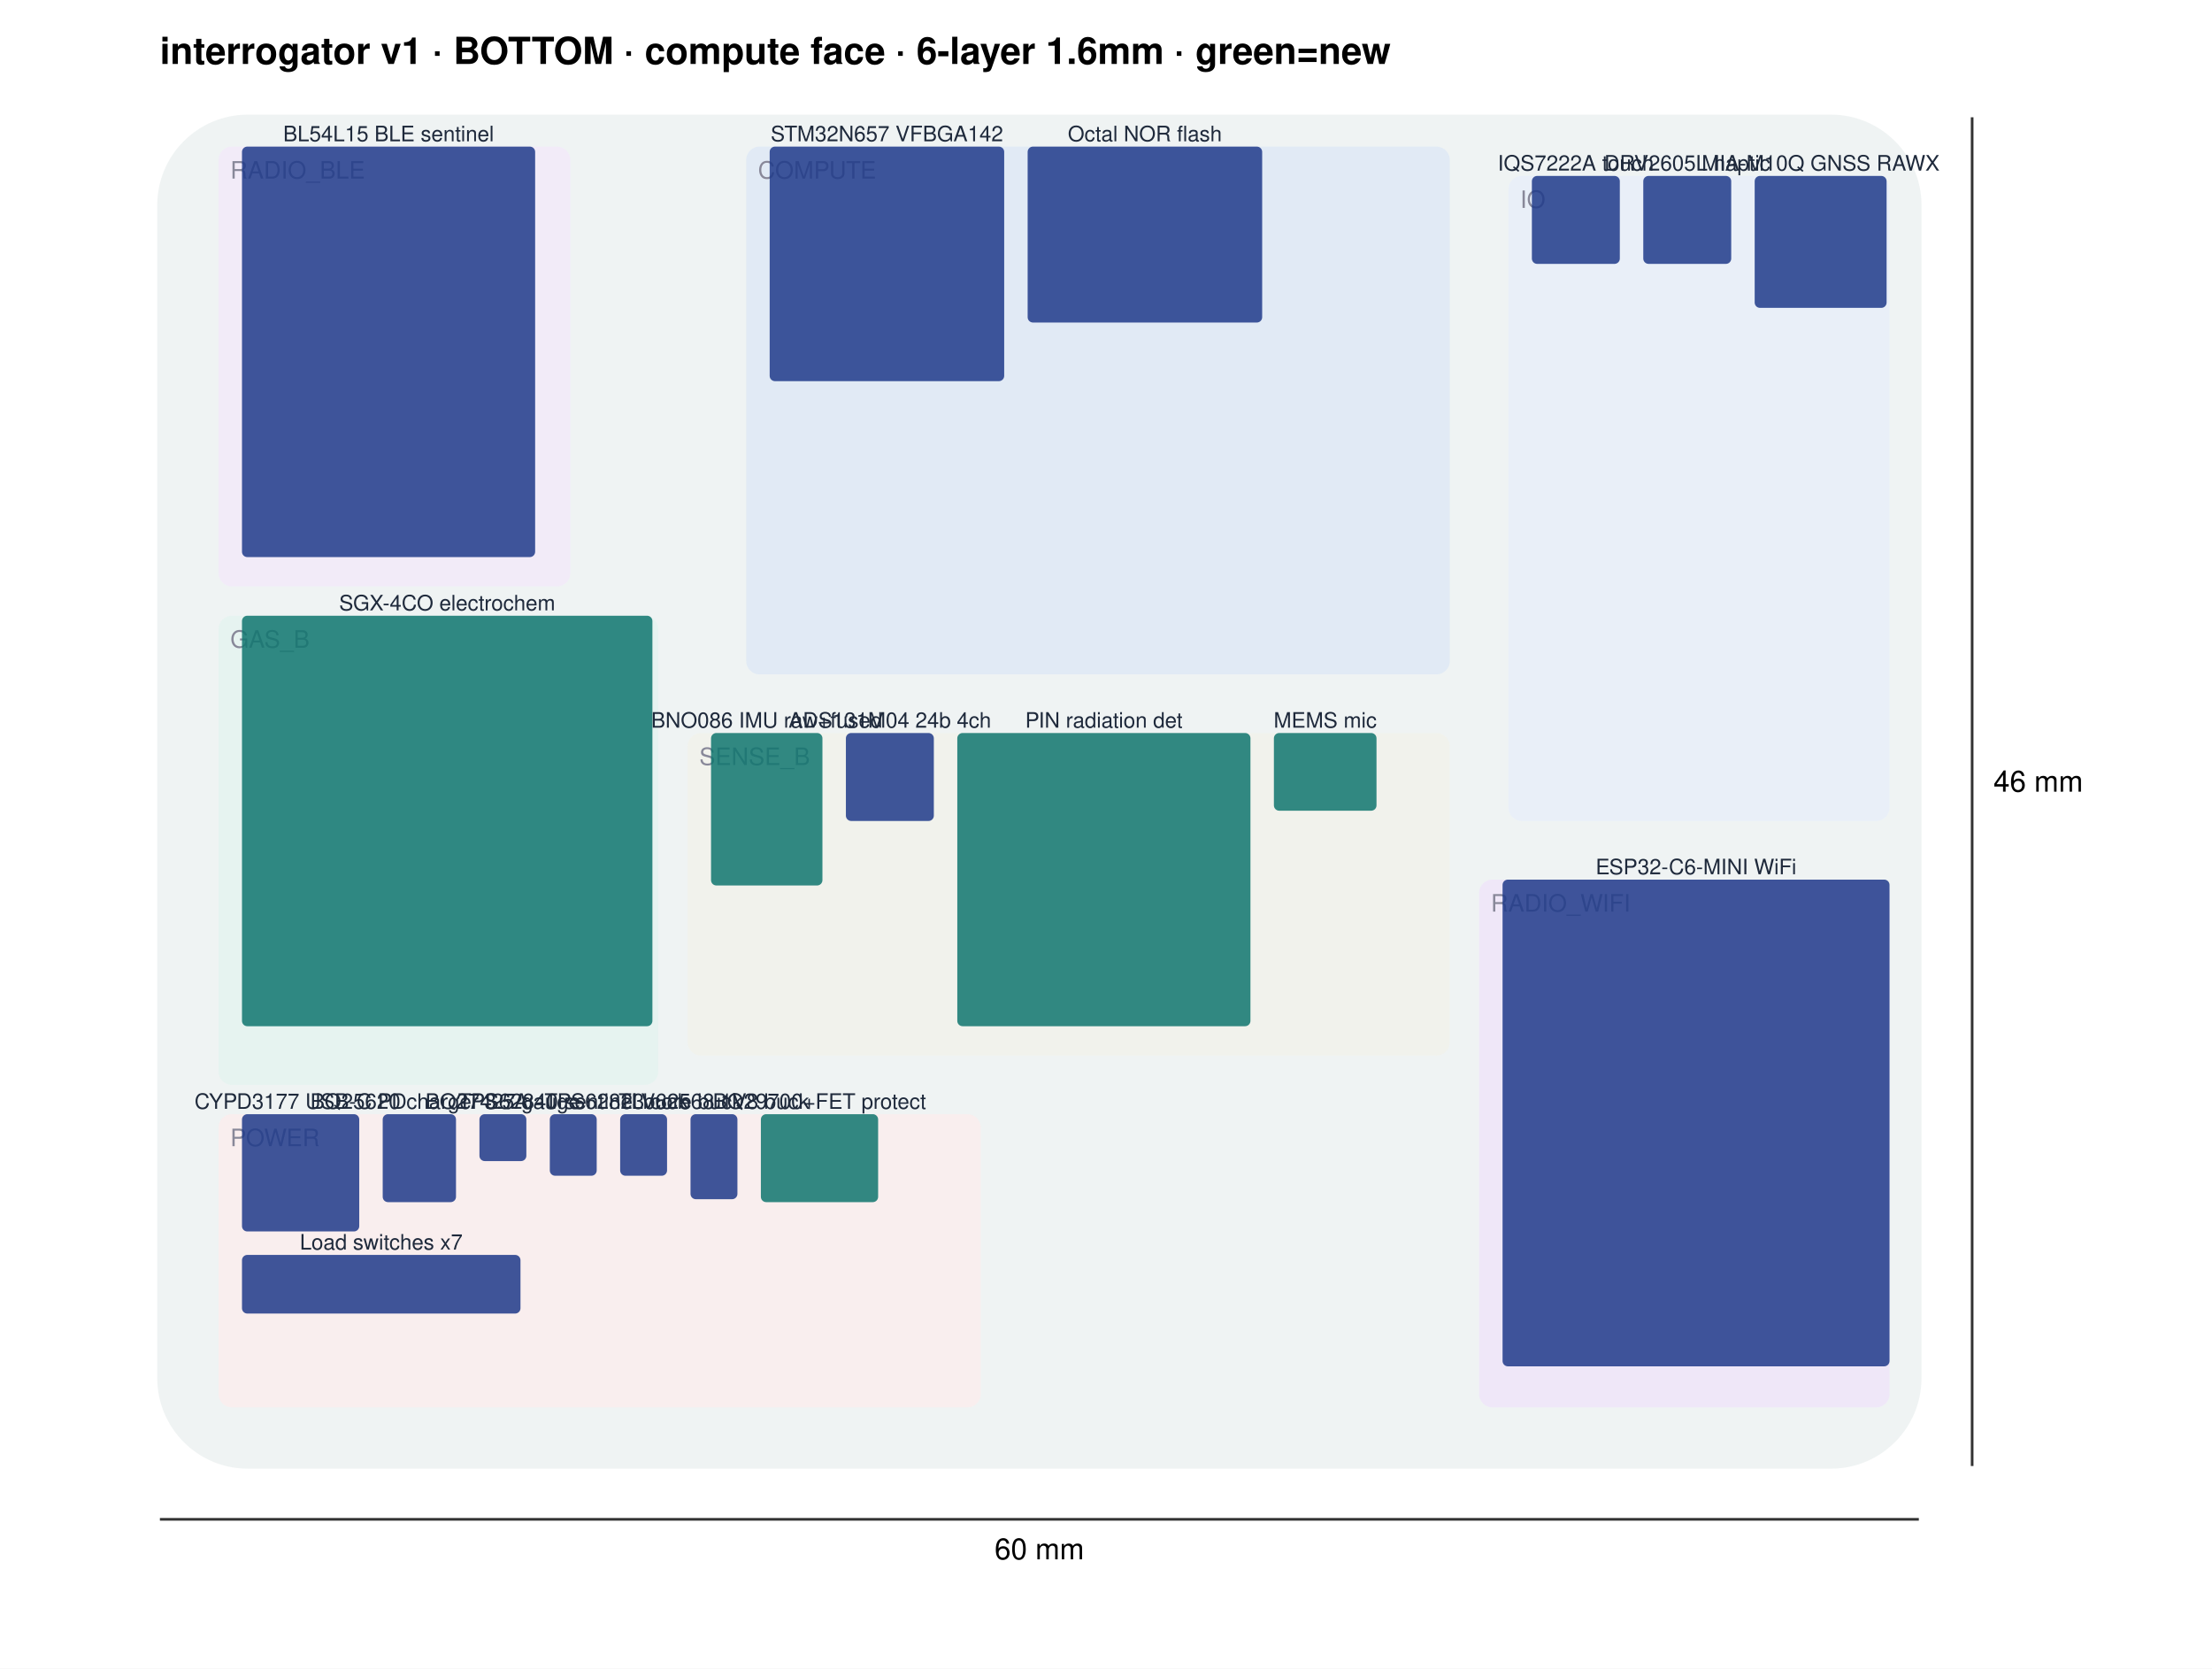
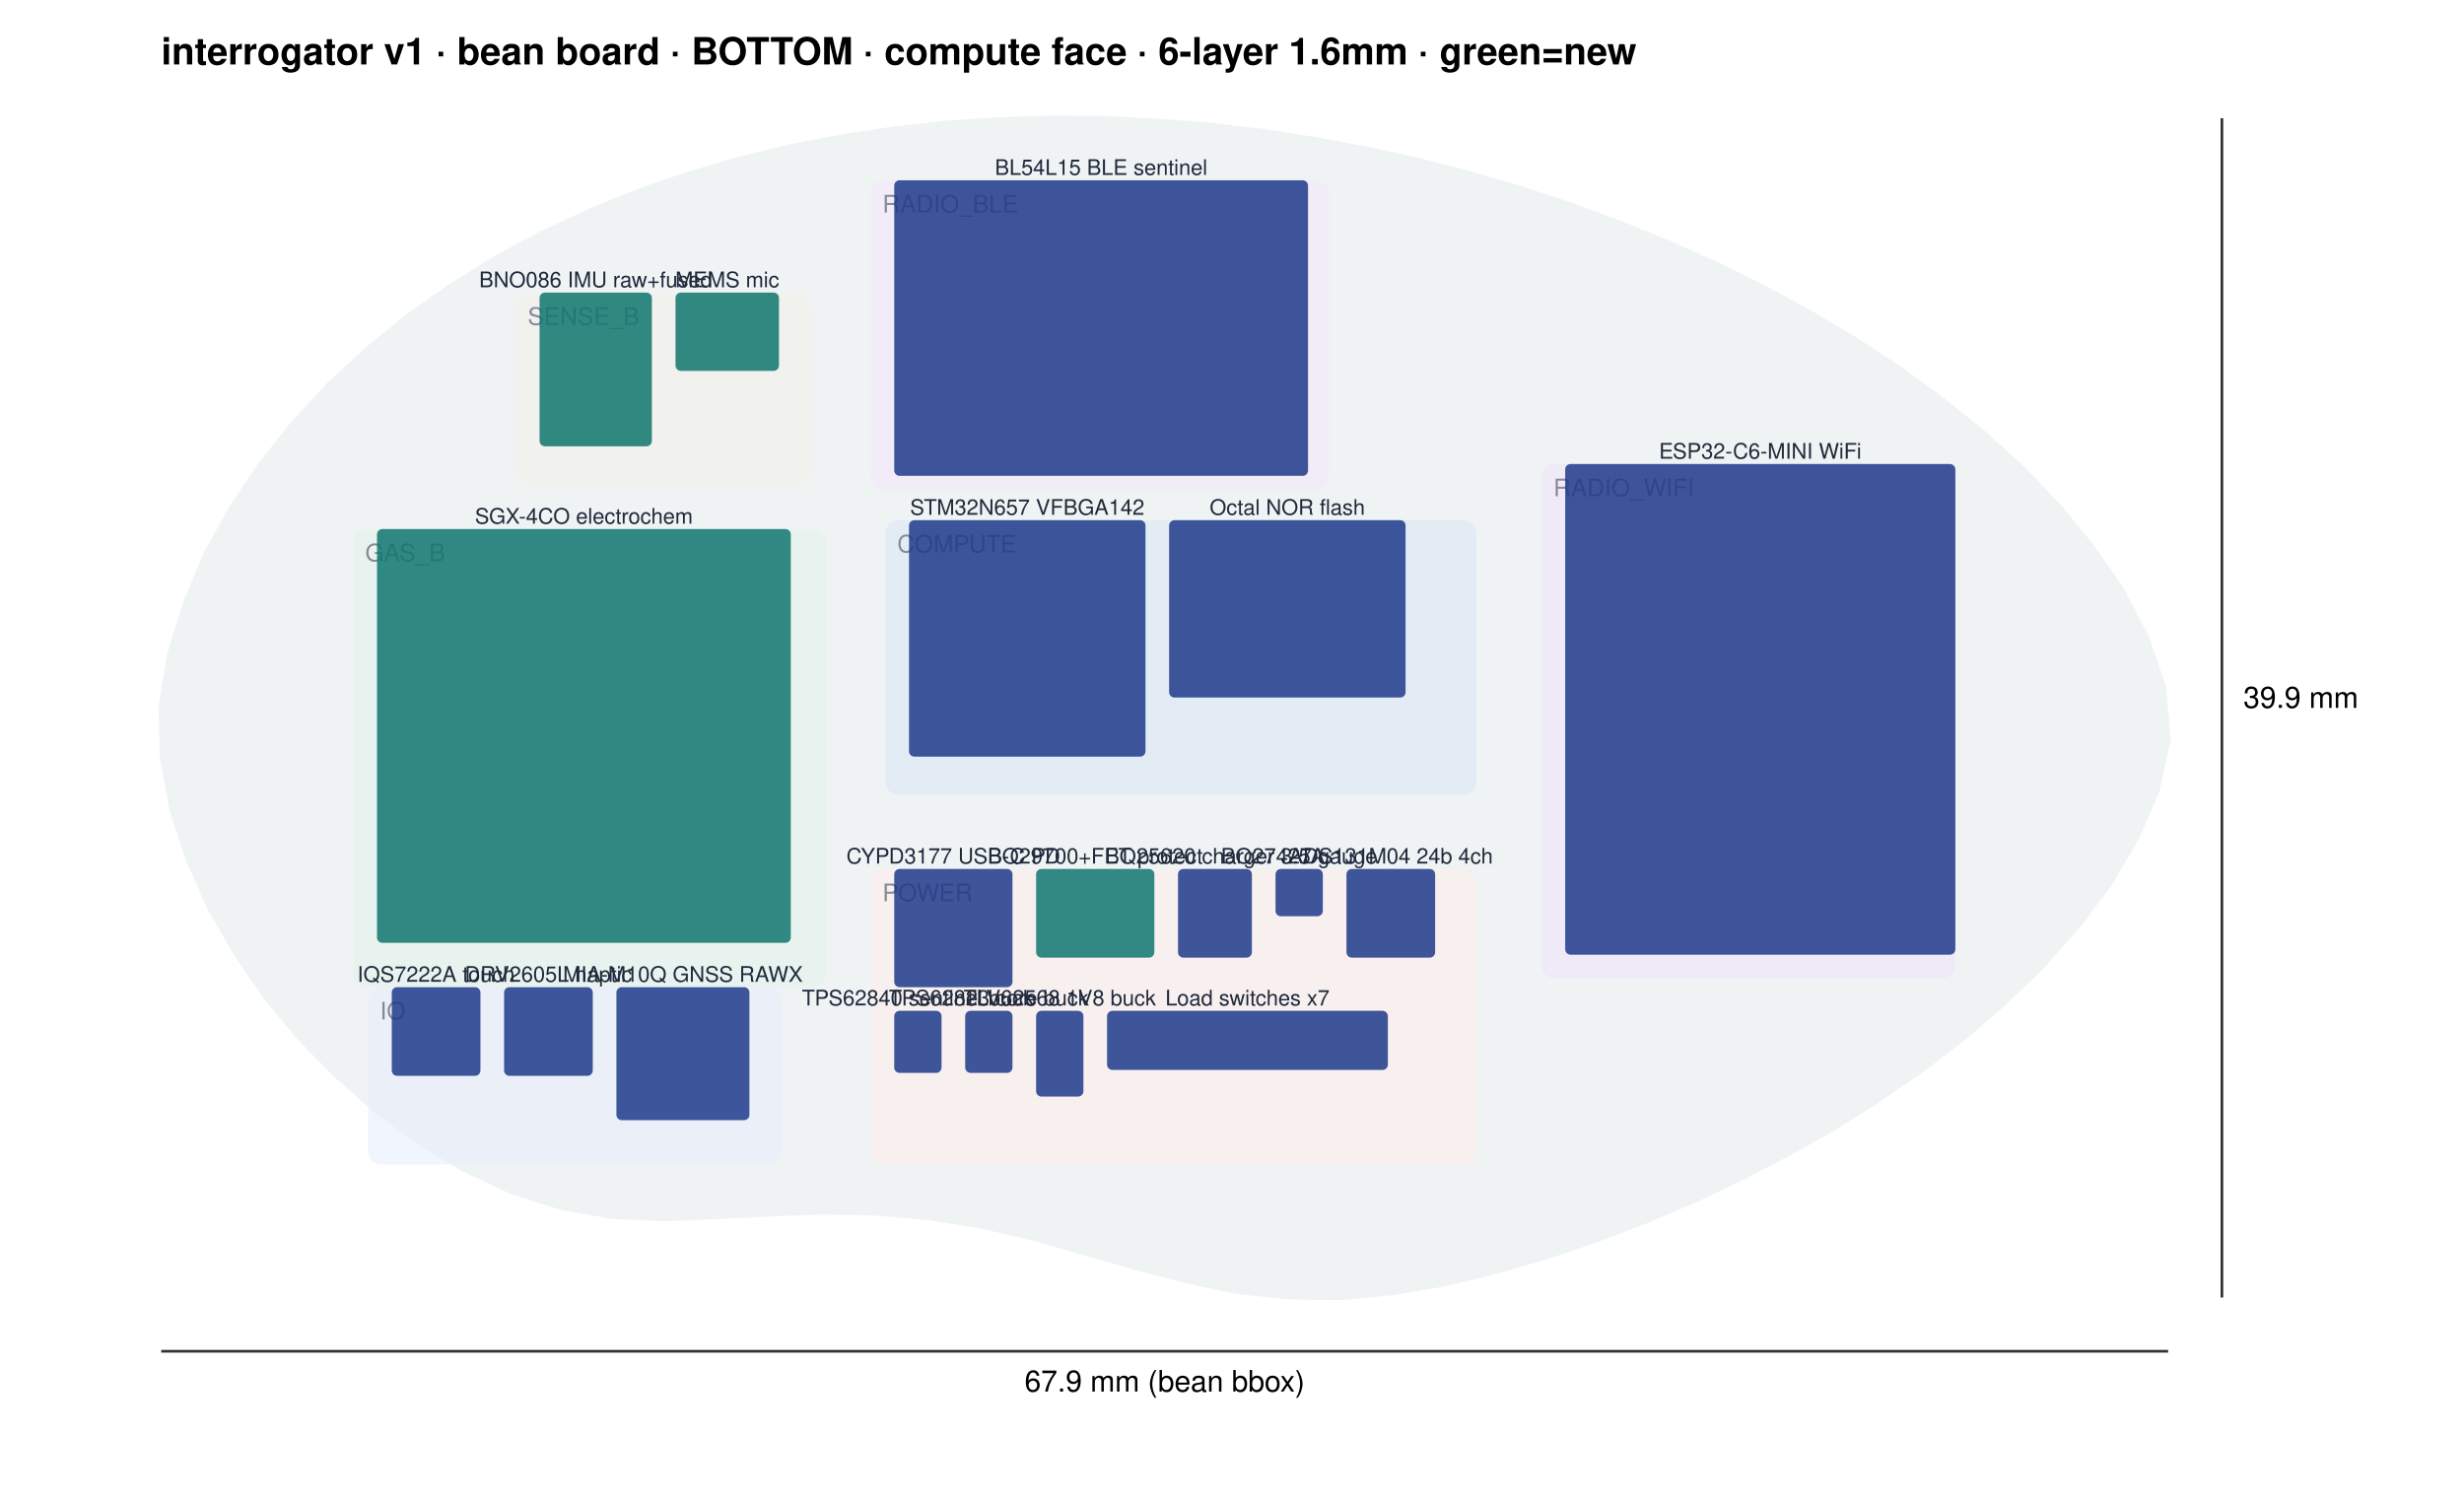
- <svg xmlns="http://www.w3.org/2000/svg" width="830.0" height="626.0" font-family="Helvetica,Arial" font-size="10">
-   <rect width="830.0" height="626.0" fill="white" />
+ <svg xmlns="http://www.w3.org/2000/svg" width="917" height="559" font-family="Helvetica,Arial" font-size="10">
+   <rect width="917" height="559" fill="white" />
  <g transform="translate(60,44)">
-     <rect x="0" y="0" width="660.0" height="506.0" rx="33" fill="#134E4A" opacity="0.07" stroke="#134E4A" stroke-width="2" />
-     <rect x="220.0" y="11.0" width="264.0" height="198.0" fill="#dbe7f6" opacity="0.7" rx="5" />
-     <text x="224.4" y="23.0" fill="#889" font-size="9">COMPUTE</text>
-     <rect x="22.0" y="11.0" width="132.0" height="165.0" fill="#f3e8fb" opacity="0.7" rx="5" />
-     <text x="26.4" y="23.0" fill="#889" font-size="9">RADIO_BLE</text>
-     <rect x="495.0" y="286.0" width="154.0" height="198.0" fill="#efe3fb" opacity="0.7" rx="5" />
-     <text x="499.4" y="298.0" fill="#889" font-size="9">RADIO_WIFI</text>
-     <rect x="198.0" y="231.0" width="286.0" height="121.0" fill="#f2f2ea" opacity="0.7" rx="5" />
-     <text x="202.4" y="243.0" fill="#889" font-size="9">SENSE_B</text>
-     <rect x="22.0" y="187.0" width="165.0" height="176.0" fill="#e3f3ef" opacity="0.7" rx="5" />
-     <text x="26.4" y="199.0" fill="#889" font-size="9">GAS_B</text>
-     <rect x="22.0" y="374.0" width="286.0" height="110.0" fill="#fdecec" opacity="0.7" rx="5" />
-     <text x="26.4" y="386.0" fill="#889" font-size="9">POWER</text>
-     <rect x="506.0" y="22.0" width="143.0" height="242.0" fill="#e7eefb" opacity="0.7" rx="5" />
-     <text x="510.4" y="34.0" fill="#889" font-size="9">IO</text>
-     <rect x="228.8" y="11.0" width="88.0" height="88.0" fill="#1E3A8A" opacity="0.85" rx="2" />
-     <text x="272.8" y="9.0" text-anchor="middle" fill="#1E293B" font-size="8">STM32N657 VFBGA142</text>
-     <rect x="325.6" y="11.0" width="88.0" height="66.0" fill="#1E3A8A" opacity="0.85" rx="2" />
-     <text x="369.6" y="9.0" text-anchor="middle" fill="#1E293B" font-size="8">Octal NOR flash</text>
-     <rect x="30.8" y="11.0" width="110.0" height="154.0" fill="#1E3A8A" opacity="0.85" rx="2" />
-     <text x="85.8" y="9.0" text-anchor="middle" fill="#1E293B" font-size="8">BL54L15 BLE sentinel</text>
-     <rect x="503.8" y="286.0" width="145.2" height="182.6" fill="#1E3A8A" opacity="0.85" rx="2" />
-     <text x="576.4" y="284.0" text-anchor="middle" fill="#1E293B" font-size="8">ESP32-C6-MINI WiFi</text>
-     <rect x="206.8" y="231.0" width="41.8" height="57.2" fill="#0F766E" opacity="0.85" rx="2" />
-     <text x="227.7" y="229.0" text-anchor="middle" fill="#1E293B" font-size="8">BNO086 IMU raw+fused</text>
-     <rect x="257.4" y="231.0" width="33.0" height="33.0" fill="#1E3A8A" opacity="0.85" rx="2" />
-     <text x="273.9" y="229.0" text-anchor="middle" fill="#1E293B" font-size="8">ADS131M04 24b 4ch</text>
-     <rect x="299.2" y="231.0" width="110.0" height="110.0" fill="#0F766E" opacity="0.85" rx="2" />
-     <text x="354.2" y="229.0" text-anchor="middle" fill="#1E293B" font-size="8">PIN radiation det</text>
-     <rect x="418.0" y="231.0" width="38.5" height="29.15" fill="#0F766E" opacity="0.85" rx="2" />
-     <text x="437.25" y="229.0" text-anchor="middle" fill="#1E293B" font-size="8">MEMS mic</text>
-     <rect x="30.8" y="187.0" width="154.0" height="154.0" fill="#0F766E" opacity="0.85" rx="2" />
-     <text x="107.8" y="185.0" text-anchor="middle" fill="#1E293B" font-size="8">SGX-4CO electrochem</text>
-     <rect x="30.8" y="374.0" width="44.0" height="44.0" fill="#1E3A8A" opacity="0.85" rx="2" />
-     <text x="52.8" y="372.0" text-anchor="middle" fill="#1E293B" font-size="8">CYPD3177 USB-C PD</text>
-     <rect x="83.6" y="374.0" width="27.5" height="33.0" fill="#1E3A8A" opacity="0.85" rx="2" />
-     <text x="97.35" y="372.0" text-anchor="middle" fill="#1E293B" font-size="8">BQ25620 charger 3.5A</text>
-     <rect x="119.9" y="374.0" width="17.6" height="17.6" fill="#1E3A8A" opacity="0.85" rx="2" />
-     <text x="128.7" y="372.0" text-anchor="middle" fill="#1E293B" font-size="8">BQ27427 gauge</text>
-     <rect x="146.3" y="374.0" width="17.6" height="23.1" fill="#1E3A8A" opacity="0.85" rx="2" />
-     <text x="155.1" y="372.0" text-anchor="middle" fill="#1E293B" font-size="8">TPS62840 sentinel buck</text>
-     <rect x="172.7" y="374.0" width="17.6" height="23.1" fill="#1E3A8A" opacity="0.85" rx="2" />
-     <text x="181.5" y="372.0" text-anchor="middle" fill="#1E293B" font-size="8">TPS62823 core buck</text>
-     <rect x="199.1" y="374.0" width="17.6" height="31.9" fill="#1E3A8A" opacity="0.85" rx="2" />
-     <text x="207.9" y="372.0" text-anchor="middle" fill="#1E293B" font-size="8">TLV62568 1V8 buck</text>
-     <rect x="225.5" y="374.0" width="44.0" height="33.0" fill="#0F766E" opacity="0.85" rx="2" />
-     <text x="247.5" y="372.0" text-anchor="middle" fill="#1E293B" font-size="8">BQ29700+FET protect</text>
-     <rect x="30.8" y="426.8" width="104.5" height="22.0" fill="#1E3A8A" opacity="0.85" rx="2" />
-     <text x="83.05" y="424.8" text-anchor="middle" fill="#1E293B" font-size="8">Load switches x7</text>
-     <rect x="514.8" y="22.0" width="33.0" height="33.0" fill="#1E3A8A" opacity="0.85" rx="2" />
-     <text x="531.3" y="20.0" text-anchor="middle" fill="#1E293B" font-size="8">IQS7222A touch</text>
-     <rect x="556.6" y="22.0" width="33.0" height="33.0" fill="#1E3A8A" opacity="0.85" rx="2" />
-     <text x="573.1" y="20.0" text-anchor="middle" fill="#1E293B" font-size="8">DRV2605L haptic</text>
-     <rect x="598.4" y="22.0" width="49.5" height="49.5" fill="#1E3A8A" opacity="0.85" rx="2" />
-     <text x="623.15" y="20.0" text-anchor="middle" fill="#1E293B" font-size="8">MIA-M10Q GNSS RAWX</text>
-     <line x1="0" y1="526.0" x2="660.0" y2="526.0" stroke="#333" />
-     <text x="330.0" y="541.0" text-anchor="middle" font-size="11">60 mm</text>
-     <line x1="680.0" y1="0" x2="680.0" y2="506.0" stroke="#333" />
-     <text x="688.0" y="253.0" font-size="11">46 mm</text>
-     <text x="0" y="-20" font-size="14" font-weight="bold">interrogator v1 · BOTTOM · compute face · 6-layer 1.6mm · green=new</text>
+     <polygon points="0.5,238.1 4.1,257.4 10.2,276.0 18.1,293.9 27.9,310.9 39.0,327.1 51.5,342.2 65.2,356.2 79.9,369.2 95.6,380.8 112.4,391.0 130.2,399.3 148.8,405.3 168.1,408.7 187.7,409.5 207.3,408.7 226.9,407.7 246.5,407.0 266.1,407.4 285.6,409.1 305.0,412.2 324.1,416.6 343.0,422.0 361.8,427.4 380.8,432.4 399.9,436.5 419.4,438.6 439.0,438.9 458.5,437.0 477.9,433.7 496.9,429.1 515.8,423.6 534.3,417.3 552.7,410.3 570.7,402.6 588.4,394.2 605.8,385.1 622.9,375.5 639.4,365.0 655.6,353.8 671.2,341.9 686.0,329.1 700.1,315.4 713.1,300.8 724.9,285.1 734.9,268.2 742.7,250.3 746.9,231.2 745.1,211.7 738.8,193.2 729.7,175.8 718.6,159.7 706.2,144.5 692.6,130.4 678.1,117.2 662.8,104.9 647.0,93.3 630.6,82.6 613.7,72.5 596.5,63.2 578.9,54.5 561.0,46.5 542.8,39.1 524.4,32.3 505.8,26.2 487.0,20.7 468.0,15.8 448.8,11.6 429.5,8.0 410.1,5.0 390.7,2.7 371.1,1.2 351.5,0.2 331.9,0.0 312.3,0.6 292.7,1.9 273.2,4.0 253.8,6.9 234.6,10.6 215.5,15.2 196.7,20.7 178.1,27.1 160.0,34.4 142.2,42.7 124.9,51.9 108.2,62.3 92.2,73.5 76.9,85.9 62.5,99.2 49.2,113.6 37.0,128.9 26.1,145.2 16.6,162.4 9.1,180.5 3.3,199.2 0.0,218.5" fill="#134E4A" opacity="0.07" stroke="#134E4A" stroke-width="2" />
+     <rect x="71.5" y="152.9" width="176.0" height="170.5" fill="#e3f3ef" opacity="0.6" rx="5" />
+     <text x="75.9" y="164.9" fill="#889" font-size="9">GAS_B</text>
+     <rect x="77.0" y="323.4" width="154.0" height="66.0" fill="#e7eefb" opacity="0.6" rx="5" />
+     <text x="81.4" y="335.4" fill="#889" font-size="9">IO</text>
+     <rect x="132.0" y="64.9" width="110.0" height="71.5" fill="#f2f2ea" opacity="0.6" rx="5" />
+     <text x="136.4" y="76.9" fill="#889" font-size="9">SENSE_B</text>
+     <rect x="264.0" y="23.1" width="170.5" height="115.5" fill="#f3e8fb" opacity="0.6" rx="5" />
+     <text x="268.4" y="35.1" fill="#889" font-size="9">RADIO_BLE</text>
+     <rect x="269.5" y="149.6" width="220.0" height="102.3" fill="#dbe7f6" opacity="0.6" rx="5" />
+     <text x="273.9" y="161.6" fill="#889" font-size="9">COMPUTE</text>
+     <rect x="264.0" y="279.4" width="225.5" height="110.0" fill="#fdecec" opacity="0.6" rx="5" />
+     <text x="268.4" y="291.4" fill="#889" font-size="9">POWER</text>
+     <rect x="513.7" y="128.7" width="154.0" height="191.4" fill="#efe3fb" opacity="0.6" rx="5" />
+     <text x="518.1" y="140.7" fill="#889" font-size="9">RADIO_WIFI</text>
+     <rect x="80.3" y="152.9" width="154.0" height="154.0" fill="#0F766E" opacity="0.85" rx="2" />
+     <text x="157.3" y="150.9" text-anchor="middle" fill="#1E293B" font-size="8">SGX-4CO electrochem</text>
+     <rect x="85.8" y="323.4" width="33.0" height="33.0" fill="#1E3A8A" opacity="0.85" rx="2" />
+     <text x="102.3" y="321.4" text-anchor="middle" fill="#1E293B" font-size="8">IQS7222A touch</text>
+     <rect x="127.6" y="323.4" width="33.0" height="33.0" fill="#1E3A8A" opacity="0.85" rx="2" />
+     <text x="144.1" y="321.4" text-anchor="middle" fill="#1E293B" font-size="8">DRV2605L haptic</text>
+     <rect x="169.4" y="323.4" width="49.5" height="49.5" fill="#1E3A8A" opacity="0.85" rx="2" />
+     <text x="194.15" y="321.4" text-anchor="middle" fill="#1E293B" font-size="8">MIA-M10Q GNSS RAWX</text>
+     <rect x="140.8" y="64.9" width="41.8" height="57.2" fill="#0F766E" opacity="0.85" rx="2" />
+     <text x="161.7" y="62.9" text-anchor="middle" fill="#1E293B" font-size="8">BNO086 IMU raw+fused</text>
+     <rect x="191.4" y="64.9" width="38.5" height="29.15" fill="#0F766E" opacity="0.85" rx="2" />
+     <text x="210.65" y="62.9" text-anchor="middle" fill="#1E293B" font-size="8">MEMS mic</text>
+     <rect x="272.8" y="23.1" width="154.0" height="110.0" fill="#1E3A8A" opacity="0.85" rx="2" />
+     <text x="349.8" y="21.1" text-anchor="middle" fill="#1E293B" font-size="8">BL54L15 BLE sentinel</text>
+     <rect x="278.3" y="149.6" width="88.0" height="88.0" fill="#1E3A8A" opacity="0.85" rx="2" />
+     <text x="322.3" y="147.6" text-anchor="middle" fill="#1E293B" font-size="8">STM32N657 VFBGA142</text>
+     <rect x="375.1" y="149.6" width="88.0" height="66.0" fill="#1E3A8A" opacity="0.85" rx="2" />
+     <text x="419.1" y="147.6" text-anchor="middle" fill="#1E293B" font-size="8">Octal NOR flash</text>
+     <rect x="272.8" y="279.4" width="44.0" height="44.0" fill="#1E3A8A" opacity="0.85" rx="2" />
+     <text x="294.8" y="277.4" text-anchor="middle" fill="#1E293B" font-size="8">CYPD3177 USB-C PD</text>
+     <rect x="325.6" y="279.4" width="44.0" height="33.0" fill="#0F766E" opacity="0.85" rx="2" />
+     <text x="347.6" y="277.4" text-anchor="middle" fill="#1E293B" font-size="8">BQ29700+FET protect</text>
+     <rect x="378.4" y="279.4" width="27.5" height="33.0" fill="#1E3A8A" opacity="0.85" rx="2" />
+     <text x="392.15" y="277.4" text-anchor="middle" fill="#1E293B" font-size="8">BQ25620 charger 3.5A</text>
+     <rect x="414.7" y="279.4" width="17.6" height="17.6" fill="#1E3A8A" opacity="0.85" rx="2" />
+     <text x="423.5" y="277.4" text-anchor="middle" fill="#1E293B" font-size="8">BQ27427 gauge</text>
+     <rect x="441.1" y="279.4" width="33.0" height="33.0" fill="#1E3A8A" opacity="0.85" rx="2" />
+     <text x="457.6" y="277.4" text-anchor="middle" fill="#1E293B" font-size="8">ADS131M04 24b 4ch</text>
+     <rect x="272.8" y="332.2" width="17.6" height="23.1" fill="#1E3A8A" opacity="0.85" rx="2" />
+     <text x="281.6" y="330.2" text-anchor="middle" fill="#1E293B" font-size="8">TPS62840 sentinel buck</text>
+     <rect x="299.2" y="332.2" width="17.6" height="23.1" fill="#1E3A8A" opacity="0.85" rx="2" />
+     <text x="308" y="330.2" text-anchor="middle" fill="#1E293B" font-size="8">TPS62823 core buck</text>
+     <rect x="325.6" y="332.2" width="17.6" height="31.9" fill="#1E3A8A" opacity="0.85" rx="2" />
+     <text x="334.4" y="330.2" text-anchor="middle" fill="#1E293B" font-size="8">TLV62568 1V8 buck</text>
+     <rect x="352.0" y="332.2" width="104.5" height="22.0" fill="#1E3A8A" opacity="0.85" rx="2" />
+     <text x="404.25" y="330.2" text-anchor="middle" fill="#1E293B" font-size="8">Load switches x7</text>
+     <rect x="522.5" y="128.7" width="145.2" height="182.6" fill="#1E3A8A" opacity="0.85" rx="2" />
+     <text x="595.1" y="126.7" text-anchor="middle" fill="#1E293B" font-size="8">ESP32-C6-MINI WiFi</text>
+     <line x1="0" y1="458.9" x2="746.9" y2="458.9" stroke="#333" />
+     <text x="373.45" y="473.9" text-anchor="middle" font-size="11">67.9 mm (bean bbox)</text>
+     <line x1="766.9" y1="0" x2="766.9" y2="438.9" stroke="#333" />
+     <text x="774.9" y="219.45" font-size="11">39.9 mm</text>
+     <text x="0" y="-20" font-size="14" font-weight="bold">interrogator v1 · bean board · BOTTOM · compute face · 6-layer 1.6mm · green=new</text>
  </g>
</svg>
